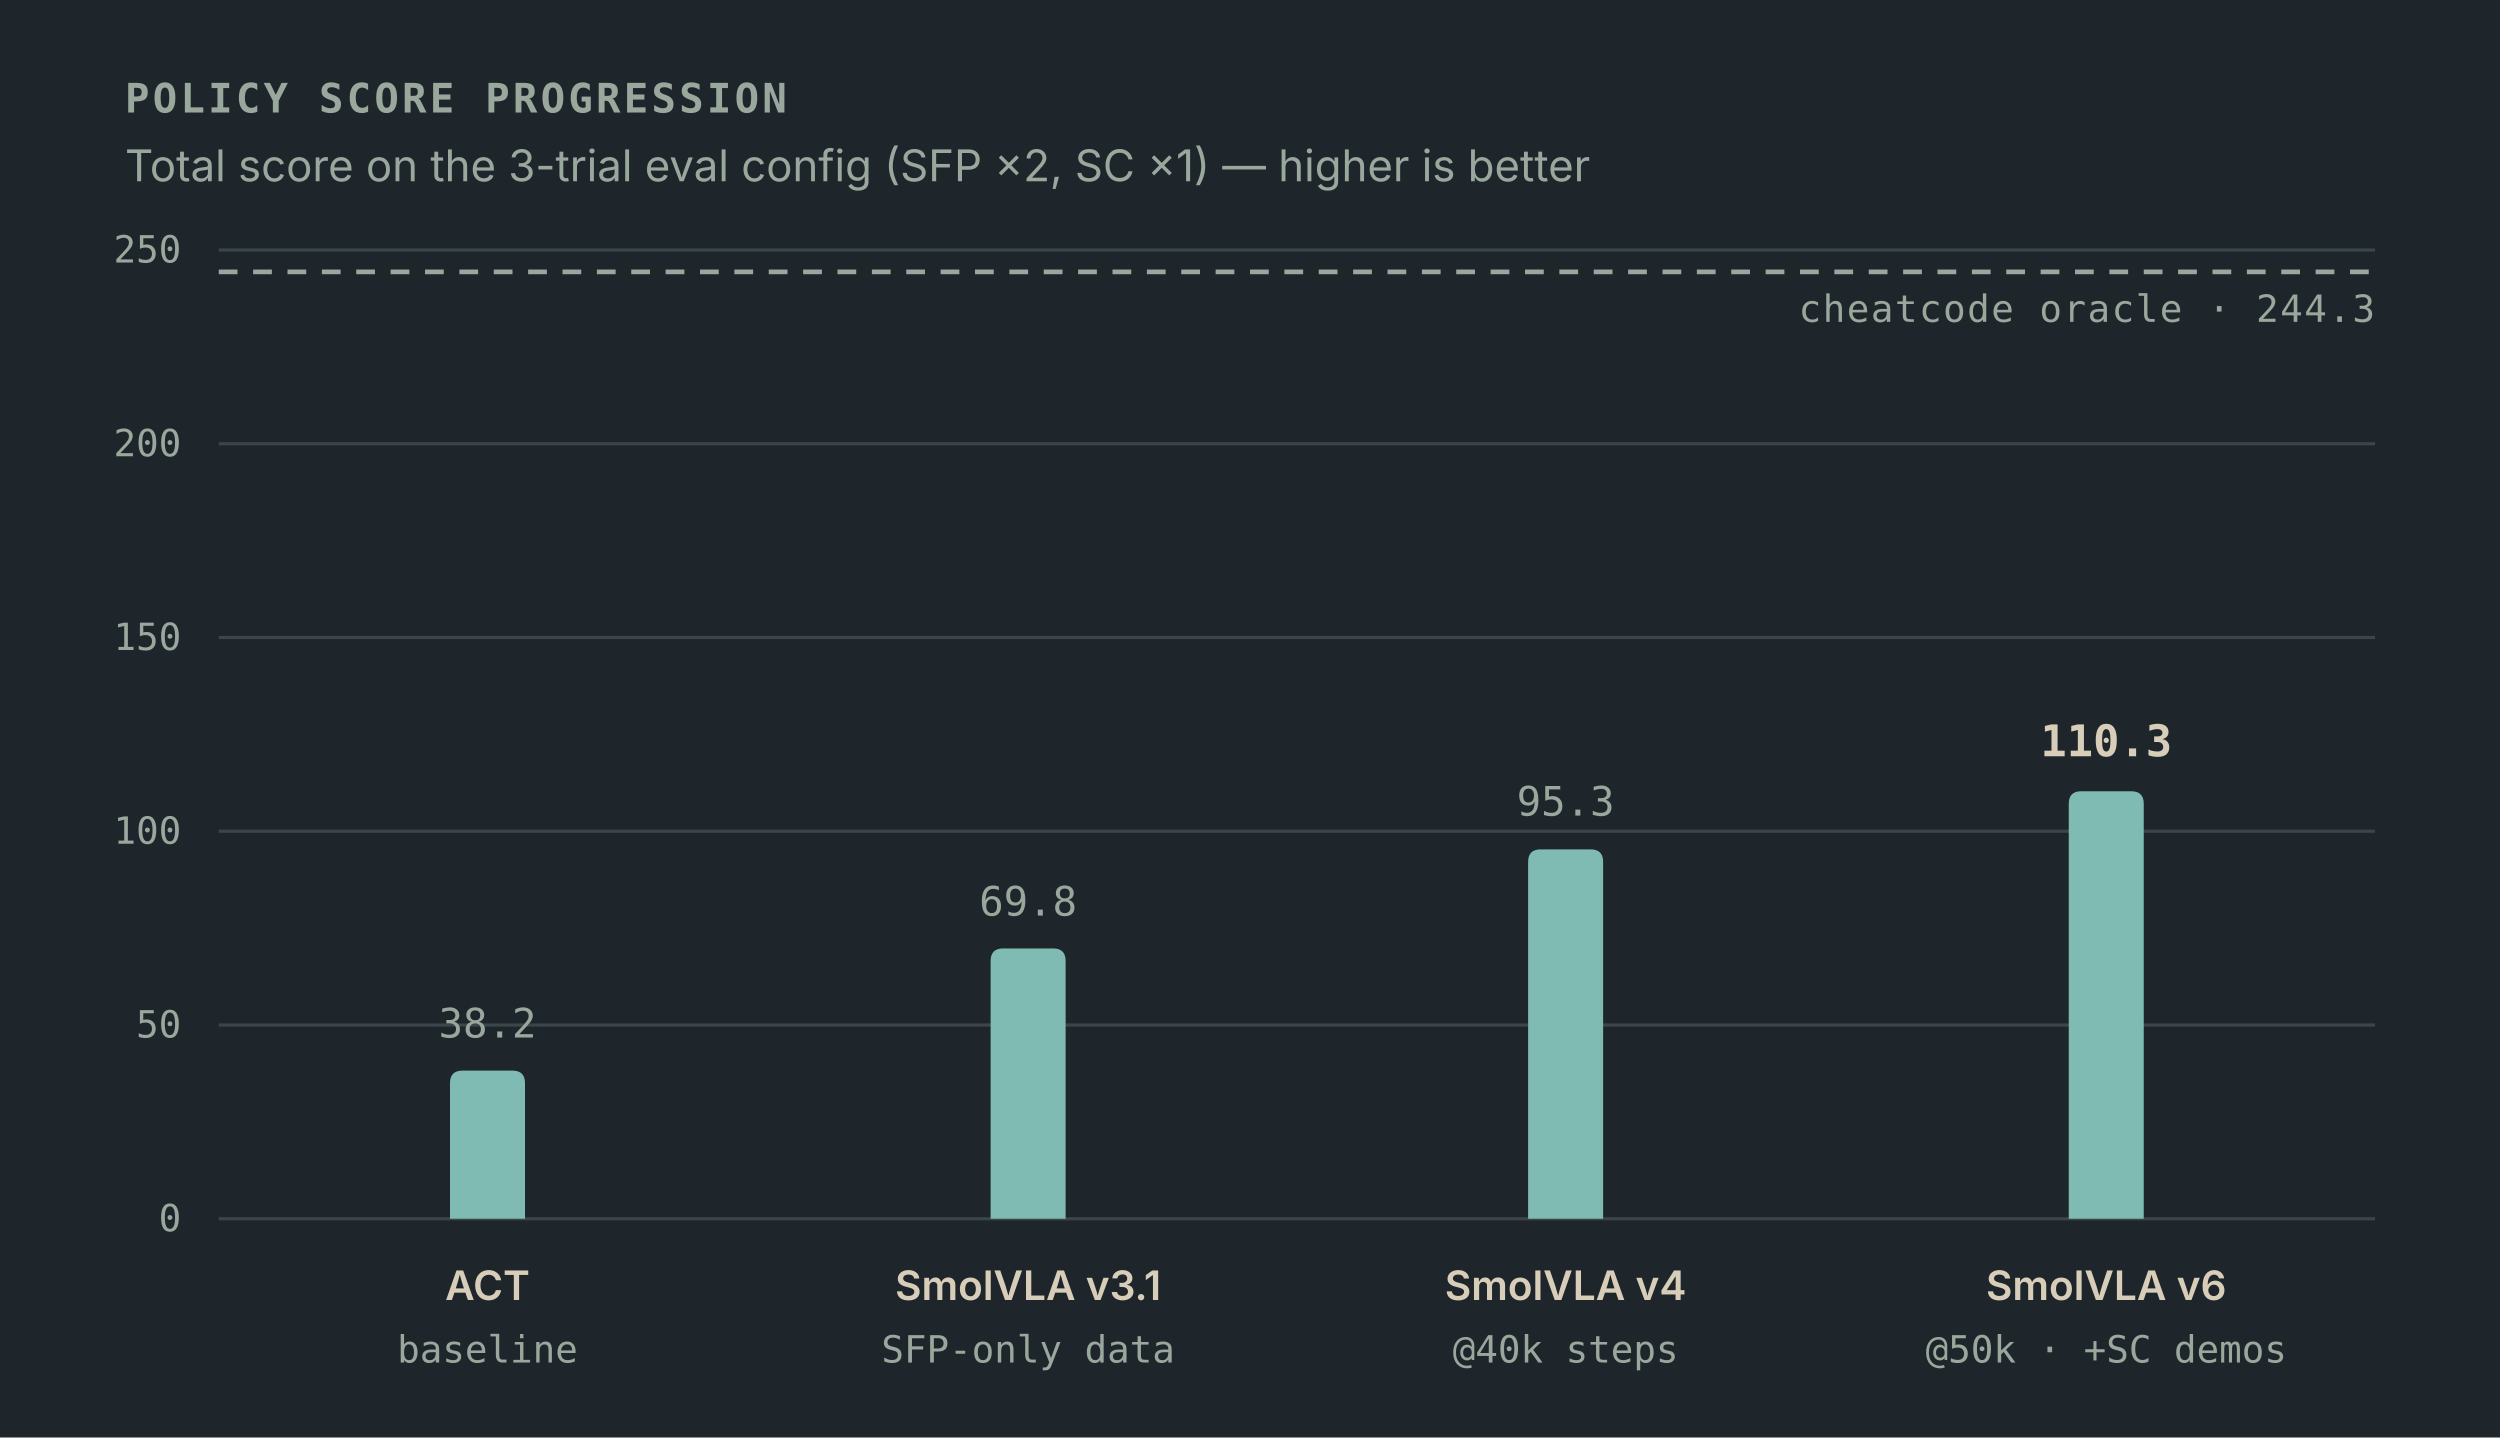
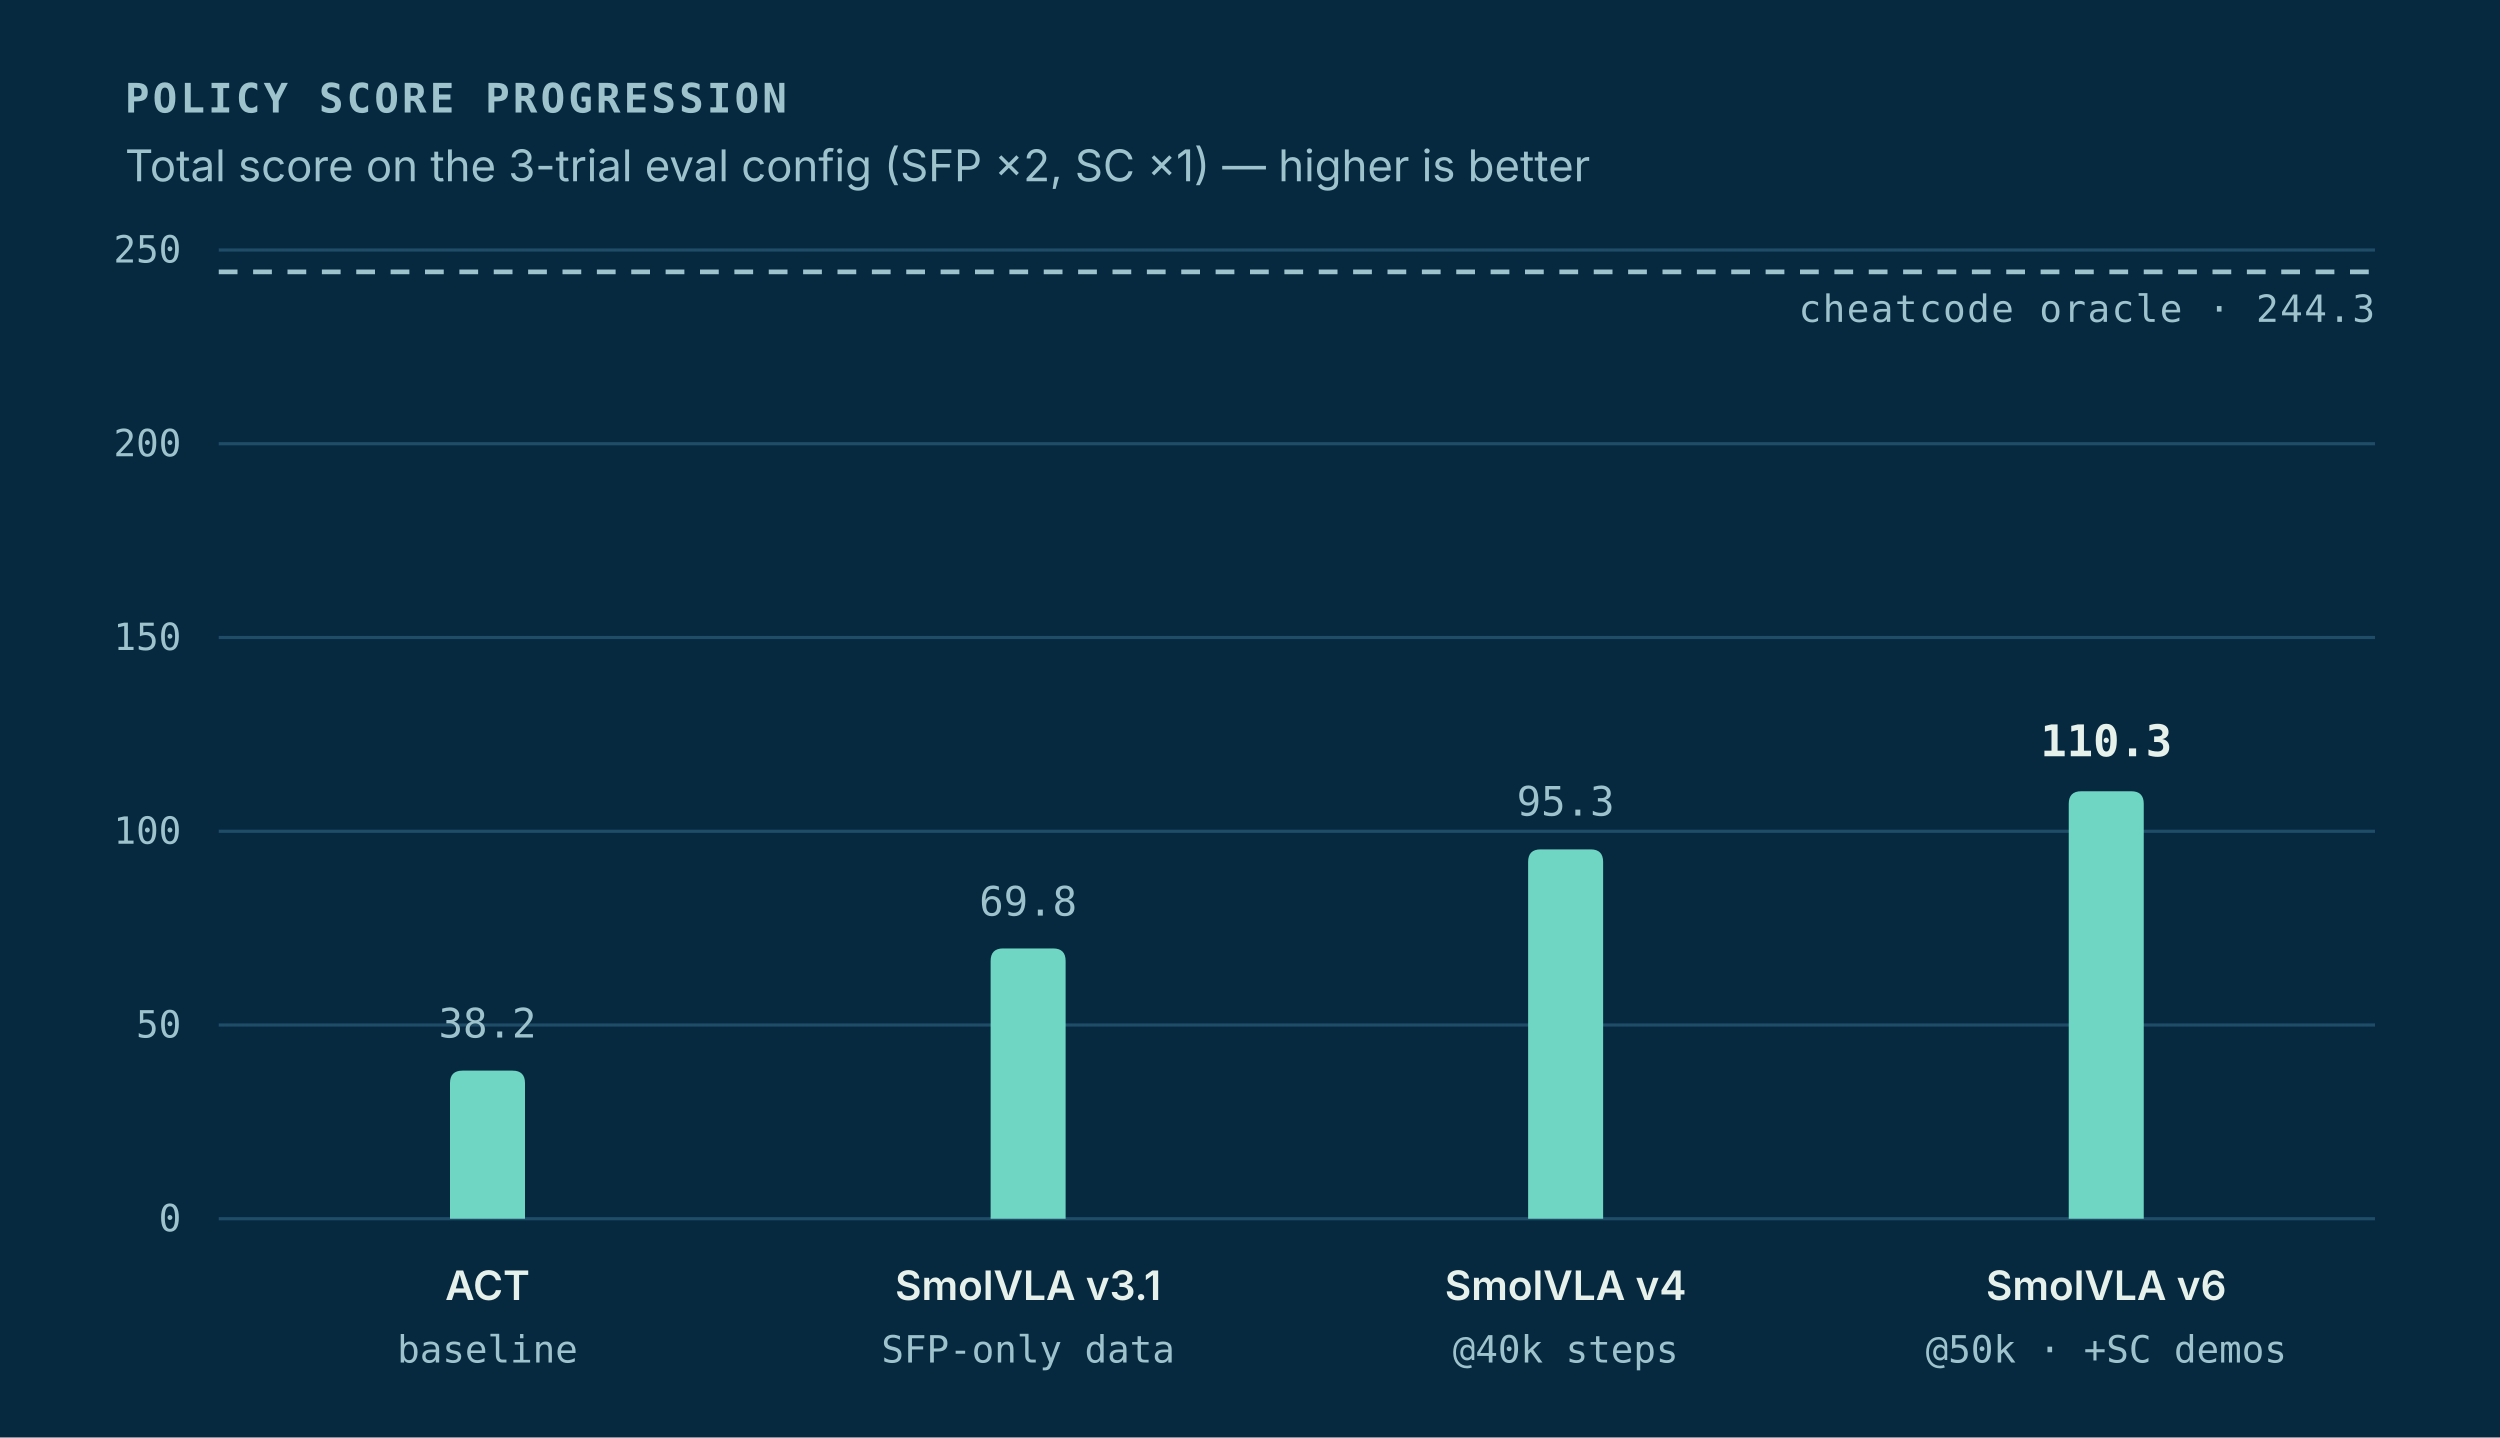
<svg xmlns="http://www.w3.org/2000/svg" viewBox="0 0 800 460" width="800" height="460" role="img" aria-label="Bar chart of policy score progression: ACT baseline 38.2, SmolVLA v3.1 69.8, v4 95.3, v6 110.3, against a CheatCode oracle ceiling of 244.3">
  <style>
-     .bg { fill: #1e262b; }
-     .head { font: 600 13px ui-monospace, "SF Mono", Menlo, Consolas, monospace; fill: #9aa79d; letter-spacing: 0.08em; }
-     .subtitle { font: 400 14px system-ui, -apple-system, "Segoe UI", sans-serif; fill: #9aa79d; }
-     .grid { stroke: #3a464a; stroke-width: 1; }
-     .tick { font: 400 12px ui-monospace, "SF Mono", Menlo, Consolas, monospace; fill: #9aa79d; }
-     .bar { fill: #7fbbb3; }
-     .val { font: 400 13px ui-monospace, "SF Mono", Menlo, Consolas, monospace; fill: #9aa79d; }
-     .val-hero { font: 600 14px ui-monospace, "SF Mono", Menlo, Consolas, monospace; fill: #d8cdb8; }
-     .xlab { font: 600 13px system-ui, -apple-system, "Segoe UI", sans-serif; fill: #d8cdb8; }
-     .xsub { font: 400 12px ui-monospace, "SF Mono", Menlo, Consolas, monospace; fill: #9aa79d; }
-     .ref { stroke: #9aa79d; stroke-width: 1.5; stroke-dasharray: 6 5; }
-     .reflab { font: 400 12px ui-monospace, "SF Mono", Menlo, Consolas, monospace; fill: #9aa79d; letter-spacing: 0.04em; }
+     .bg { fill: #062940; }
+     .head { font: 600 13px ui-monospace, "SF Mono", Menlo, Consolas, monospace; fill: #9fc3cd; letter-spacing: 0.08em; }
+     .subtitle { font: 400 14px system-ui, -apple-system, "Segoe UI", sans-serif; fill: #9fc3cd; }
+     .grid { stroke: #1f4d68; stroke-width: 1; }
+     .tick { font: 400 12px ui-monospace, "SF Mono", Menlo, Consolas, monospace; fill: #9fc3cd; }
+     .bar { fill: #6fd6c3; }
+     .val { font: 400 13px ui-monospace, "SF Mono", Menlo, Consolas, monospace; fill: #9fc3cd; }
+     .val-hero { font: 600 14px ui-monospace, "SF Mono", Menlo, Consolas, monospace; fill: #e6f1ec; }
+     .xlab { font: 600 13px system-ui, -apple-system, "Segoe UI", sans-serif; fill: #e6f1ec; }
+     .xsub { font: 400 12px ui-monospace, "SF Mono", Menlo, Consolas, monospace; fill: #9fc3cd; }
+     .ref { stroke: #9fc3cd; stroke-width: 1.5; stroke-dasharray: 6 5; }
+     .reflab { font: 400 12px ui-monospace, "SF Mono", Menlo, Consolas, monospace; fill: #9fc3cd; letter-spacing: 0.04em; }
  </style>
  <rect class="bg" x="0" y="0" width="800" height="460" />
  <text class="head" x="40" y="36">POLICY SCORE PROGRESSION</text>
  <text class="subtitle" x="40" y="58">Total score on the 3-trial eval config (SFP ×2, SC ×1) — higher is better</text>
  <line class="grid" x1="70" y1="390" x2="760" y2="390" />
  <line class="grid" x1="70" y1="328" x2="760" y2="328" />
  <line class="grid" x1="70" y1="266" x2="760" y2="266" />
  <line class="grid" x1="70" y1="204" x2="760" y2="204" />
  <line class="grid" x1="70" y1="142" x2="760" y2="142" />
  <line class="grid" x1="70" y1="80" x2="760" y2="80" />
  <text class="tick" x="58" y="394" text-anchor="end">0</text>
  <text class="tick" x="58" y="332" text-anchor="end">50</text>
  <text class="tick" x="58" y="270" text-anchor="end">100</text>
  <text class="tick" x="58" y="208" text-anchor="end">150</text>
  <text class="tick" x="58" y="146" text-anchor="end">200</text>
  <text class="tick" x="58" y="84" text-anchor="end">250</text>
  <line class="ref" x1="70" y1="87" x2="760" y2="87" />
  <text class="reflab" x="760" y="103" text-anchor="end">cheatcode oracle · 244.3</text>
  <path class="bar" d="M 144 390 L 144 346.6 Q 144 342.6 148 342.6 L 164 342.6 Q 168 342.6 168 346.6 L 168 390 Z" />
  <path class="bar" d="M 317 390 L 317 307.5 Q 317 303.5 321 303.5 L 337 303.5 Q 341 303.5 341 307.5 L 341 390 Z" />
  <path class="bar" d="M 489 390 L 489 275.8 Q 489 271.8 493 271.8 L 509 271.8 Q 513 271.8 513 275.8 L 513 390 Z" />
  <path class="bar" d="M 662 390 L 662 257.2 Q 662 253.2 666 253.2 L 682 253.2 Q 686 253.2 686 257.2 L 686 390 Z" />
  <text class="val" x="156" y="332" text-anchor="middle">38.2</text>
  <text class="val" x="329" y="293" text-anchor="middle">69.8</text>
  <text class="val" x="501" y="261" text-anchor="middle">95.3</text>
  <text class="val-hero" x="674" y="242" text-anchor="middle">110.3</text>
  <text class="xlab" x="156" y="416" text-anchor="middle">ACT</text>
  <text class="xsub" x="156" y="436" text-anchor="middle">baseline</text>
  <text class="xlab" x="329" y="416" text-anchor="middle">SmolVLA v3.1</text>
  <text class="xsub" x="329" y="436" text-anchor="middle">SFP-only data</text>
  <text class="xlab" x="501" y="416" text-anchor="middle">SmolVLA v4</text>
  <text class="xsub" x="501" y="436" text-anchor="middle">@40k steps</text>
  <text class="xlab" x="674" y="416" text-anchor="middle">SmolVLA v6</text>
  <text class="xsub" x="674" y="436" text-anchor="middle">@50k · +SC demos</text>
</svg>
